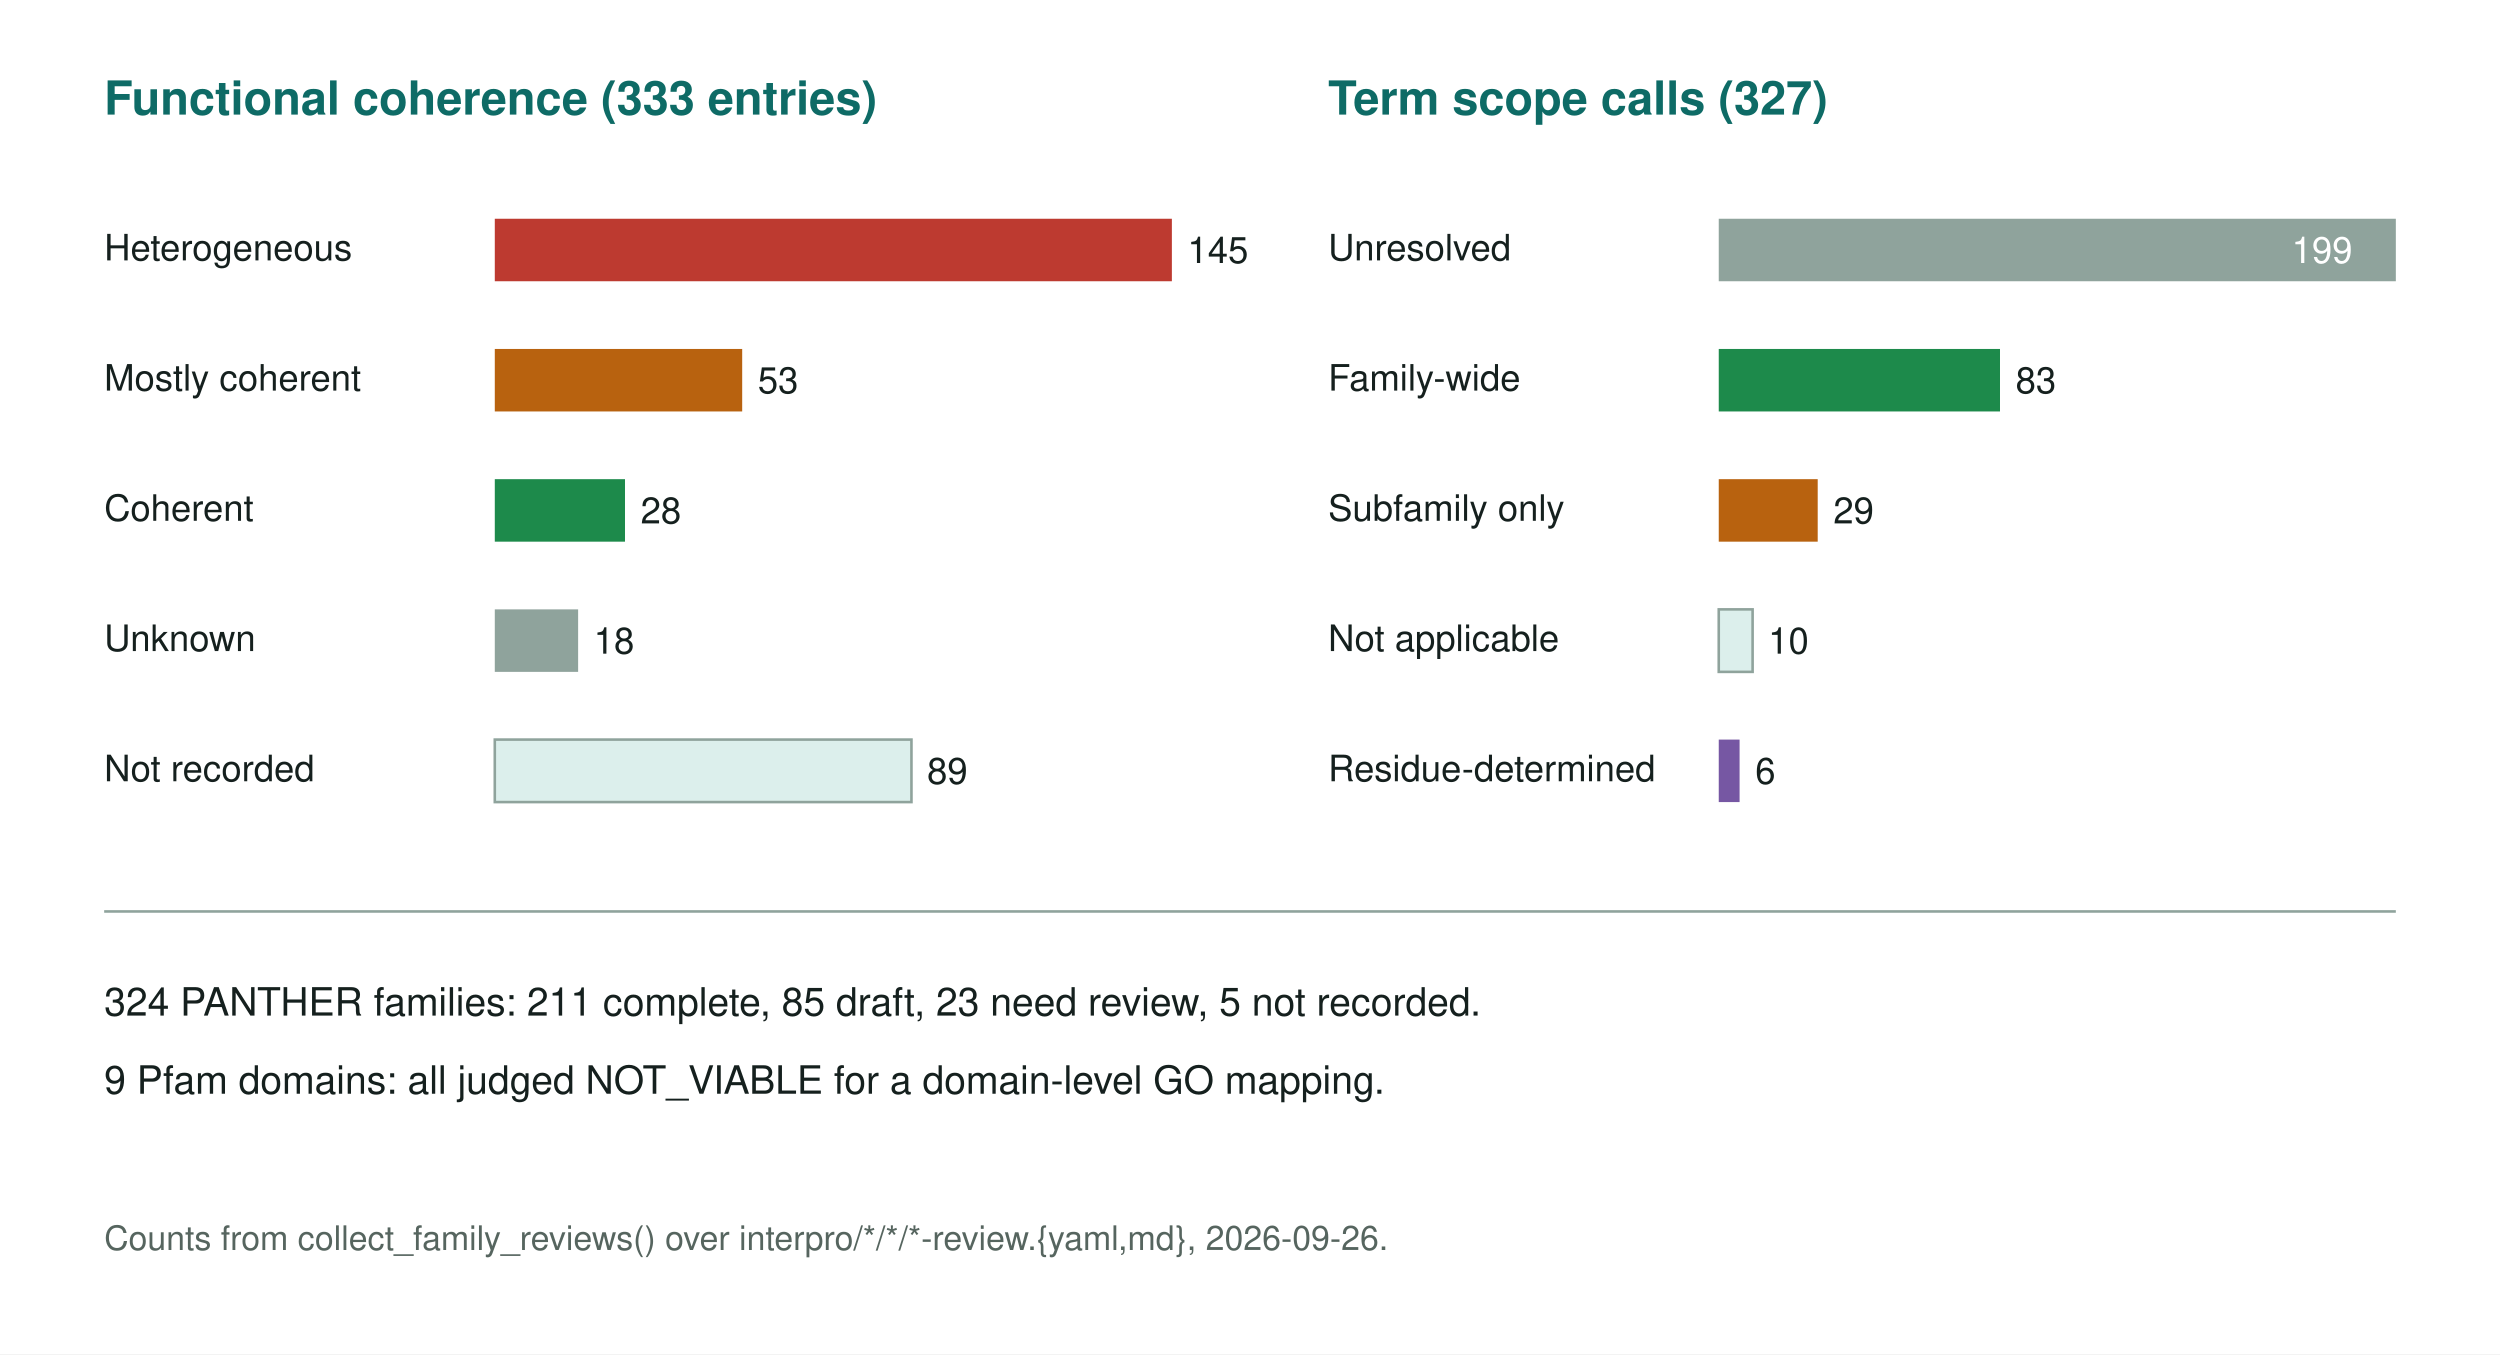
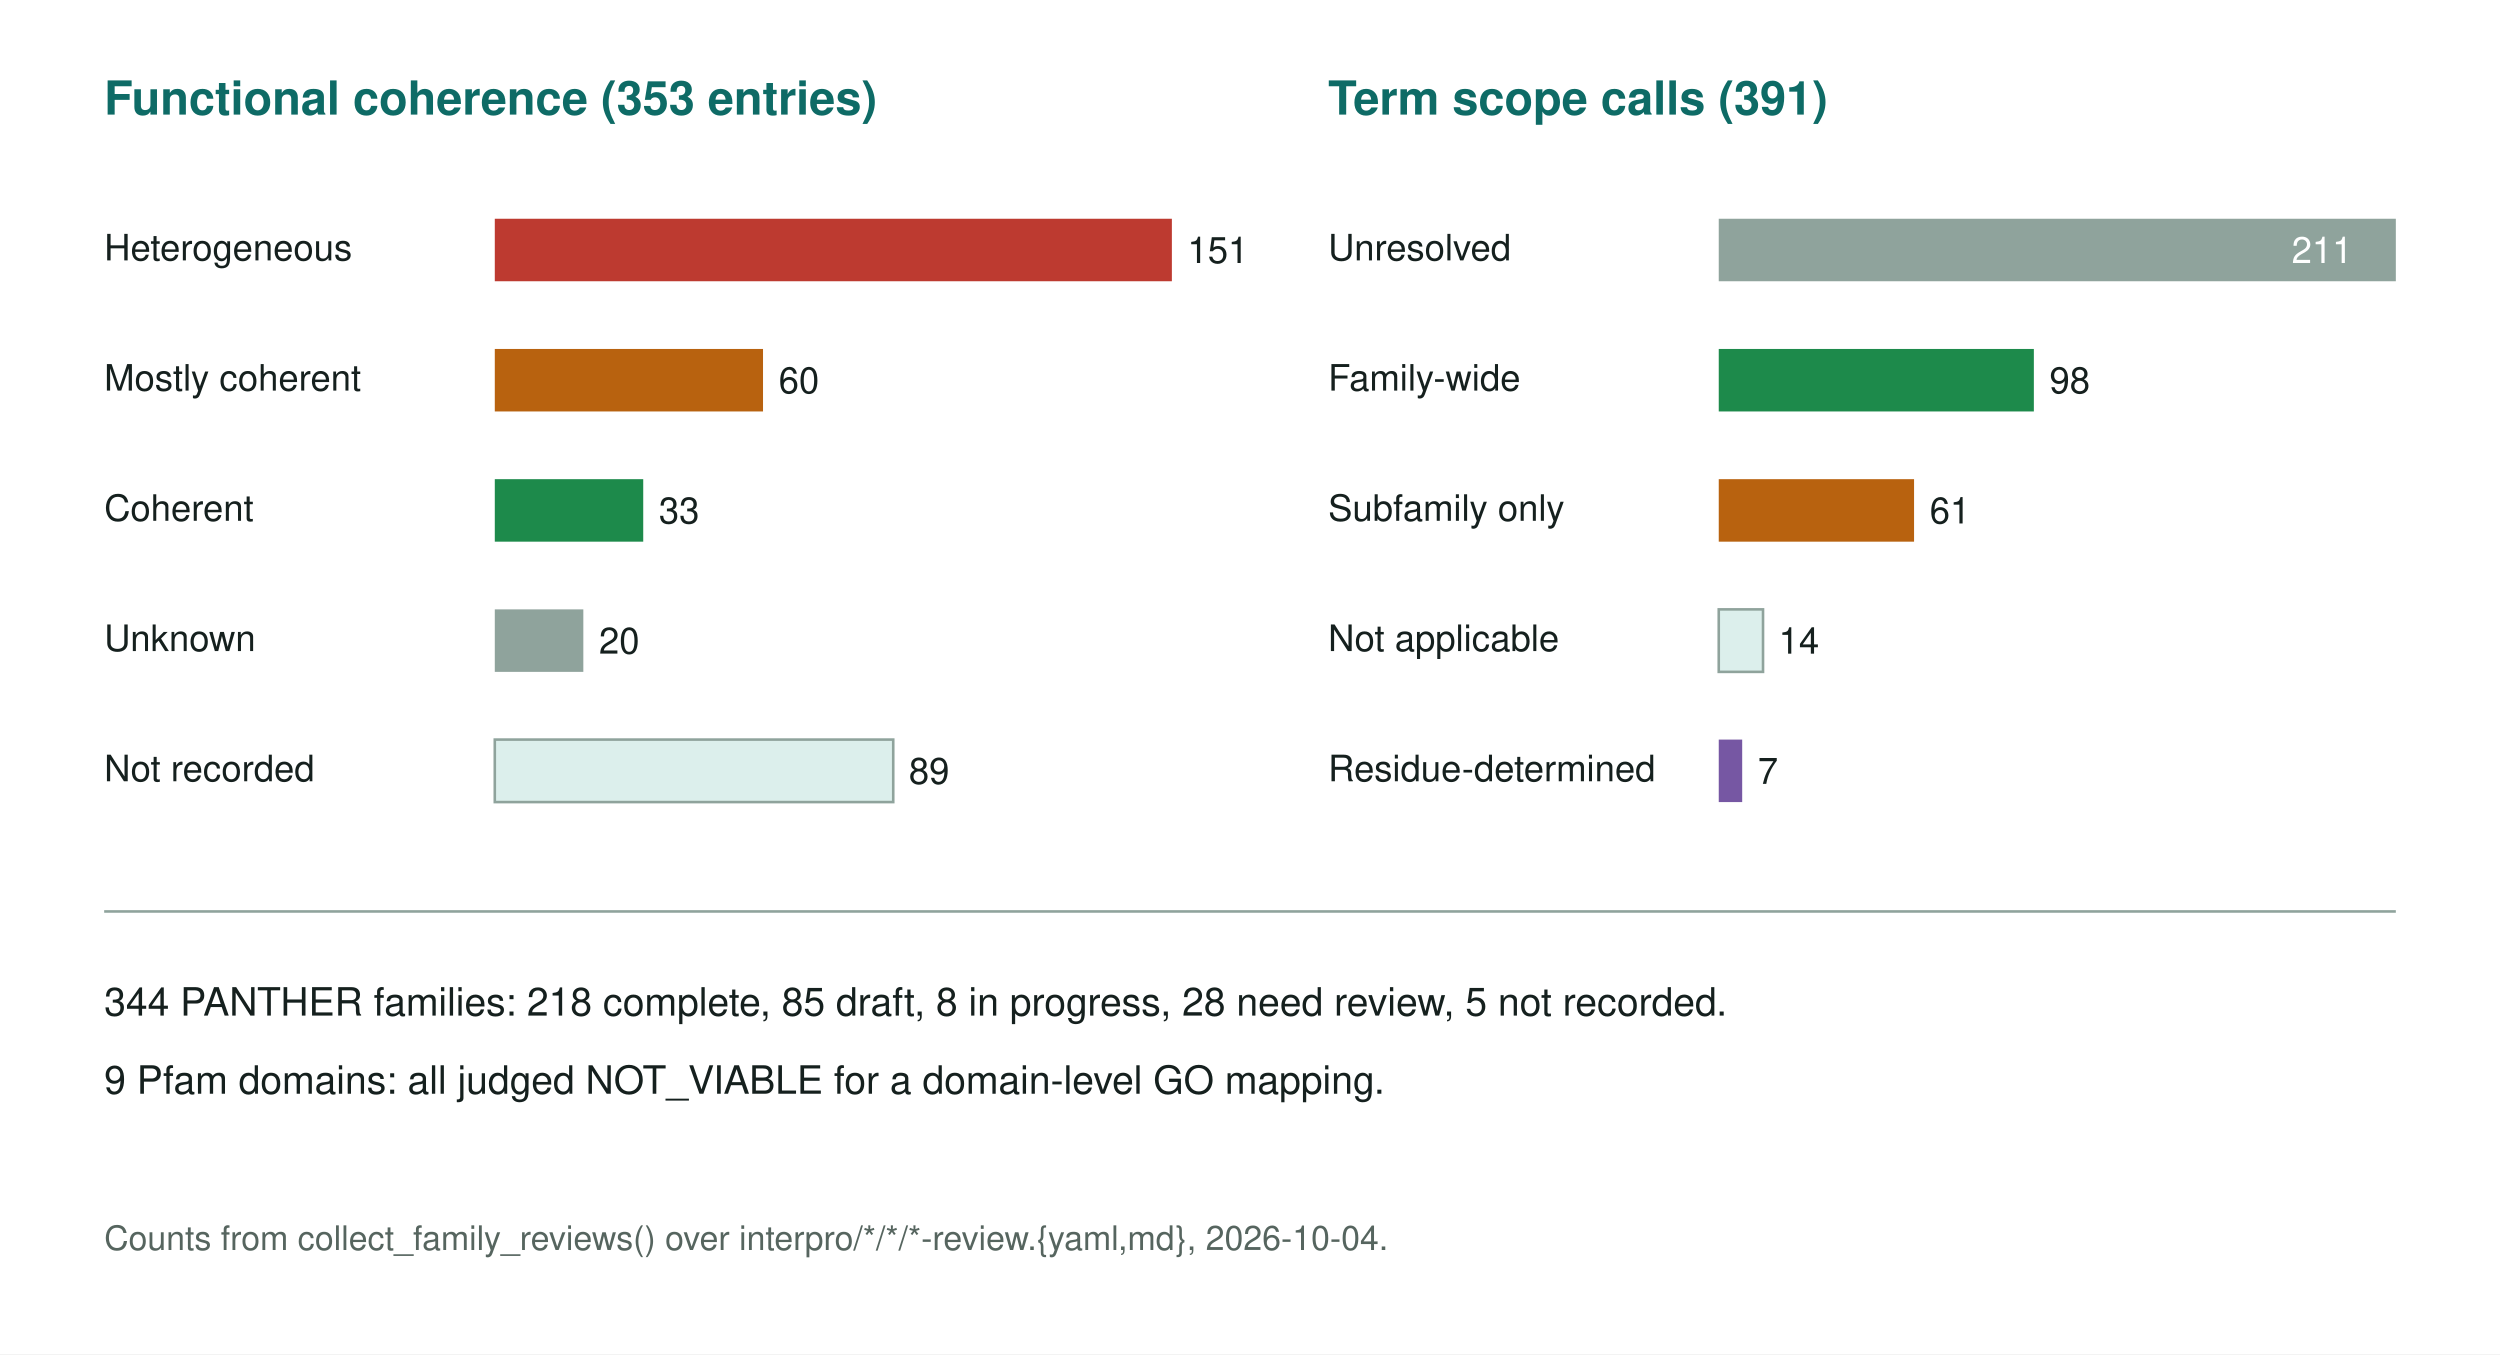
<svg xmlns="http://www.w3.org/2000/svg" viewBox="0 0 960 520" font-family="Helvetica, Arial, sans-serif">
  <rect width="960" height="520" fill="#ffffff" />
-   <text x="40" y="44" font-size="18" font-weight="600" fill="#0e6b66">Functional coherence (333 entries)</text>
-   <text x="510" y="44" font-size="18" font-weight="600" fill="#0e6b66">Term scope calls (327)</text>
+   <text x="40" y="44" font-size="18" font-weight="600" fill="#0e6b66">Functional coherence (353 entries)</text>
+   <text x="510" y="44" font-size="18" font-weight="600" fill="#0e6b66">Term scope calls (391)</text>
  <g font-size="14" fill="#15201e">
    <text x="40" y="100">Heterogeneous</text>
    <rect x="190" y="84" width="260" height="24" fill="#bd3a30" />
-     <text x="456" y="101">145</text>
+     <text x="456" y="101">151</text>
    <text x="40" y="150">Mostly coherent</text>
-     <rect x="190" y="134" width="95" height="24" fill="#b8620f" />
-     <text x="291" y="151">53</text>
+     <rect x="190" y="134" width="103" height="24" fill="#b8620f" />
+     <text x="299" y="151">60</text>
    <text x="40" y="200">Coherent</text>
-     <rect x="190" y="184" width="50" height="24" fill="#1d8a4b" />
-     <text x="246" y="201">28</text>
+     <rect x="190" y="184" width="57" height="24" fill="#1d8a4b" />
+     <text x="253" y="201">33</text>
    <text x="40" y="250">Unknown</text>
-     <rect x="190" y="234" width="32" height="24" fill="#8fa39c" />
-     <text x="228" y="251">18</text>
+     <rect x="190" y="234" width="34" height="24" fill="#8fa39c" />
+     <text x="230" y="251">20</text>
    <text x="40" y="300">Not recorded</text>
-     <rect x="190" y="284" width="160" height="24" fill="#dcefec" stroke="#8fa39c" />
-     <text x="356" y="301">89</text>
+     <rect x="190" y="284" width="153" height="24" fill="#dcefec" stroke="#8fa39c" />
+     <text x="349" y="301">89</text>
  </g>
  <g font-size="14" fill="#15201e">
    <text x="510" y="100">Unresolved</text>
    <rect x="660" y="84" width="260" height="24" fill="#8fa39c" />
-     <text x="880" y="101" fill="#ffffff">199</text>
+     <text x="880" y="101" fill="#ffffff">211</text>
    <text x="510" y="150">Family-wide</text>
-     <rect x="660" y="134" width="108" height="24" fill="#1d8a4b" />
-     <text x="774" y="151">83</text>
+     <rect x="660" y="134" width="121" height="24" fill="#1d8a4b" />
+     <text x="787" y="151">98</text>
    <text x="510" y="200">Subfamily only</text>
-     <rect x="660" y="184" width="38" height="24" fill="#b8620f" />
-     <text x="704" y="201">29</text>
+     <rect x="660" y="184" width="75" height="24" fill="#b8620f" />
+     <text x="741" y="201">61</text>
    <text x="510" y="250">Not applicable</text>
-     <rect x="660" y="234" width="13" height="24" fill="#dcefec" stroke="#8fa39c" />
-     <text x="679" y="251">10</text>
+     <rect x="660" y="234" width="17" height="24" fill="#dcefec" stroke="#8fa39c" />
+     <text x="683" y="251">14</text>
    <text x="510" y="300">Residue-determined</text>
-     <rect x="660" y="284" width="8" height="24" fill="#7657a3" />
-     <text x="674" y="301">6</text>
+     <rect x="660" y="284" width="9" height="24" fill="#7657a3" />
+     <text x="675" y="301">7</text>
  </g>
  <line x1="40" y1="350" x2="920" y2="350" stroke="#8fa39c" />
  <g font-size="15" fill="#15201e">
-     <text x="40" y="390">324 PANTHER families: 211 complete, 85 draft, 23 need review, 5 not recorded.</text>
+     <text x="40" y="390">344 PANTHER families: 218 complete, 85 draft, 8 in progress, 28 need review, 5 not recorded.</text>
    <text x="40" y="420">9 Pfam domains: all judged NOT_VIABLE for a domain-level GO mapping.</text>
  </g>
-   <text x="40" y="480" font-size="13" fill="#56655f">Counts from collect_family_reviews() over interpro/*/*/*-review.{yaml,md}, 2026-09-26.</text>
+   <text x="40" y="480" font-size="13" fill="#56655f">Counts from collect_family_reviews() over interpro/*/*/*-review.{yaml,md}, 2026-10-04.</text>
</svg>
